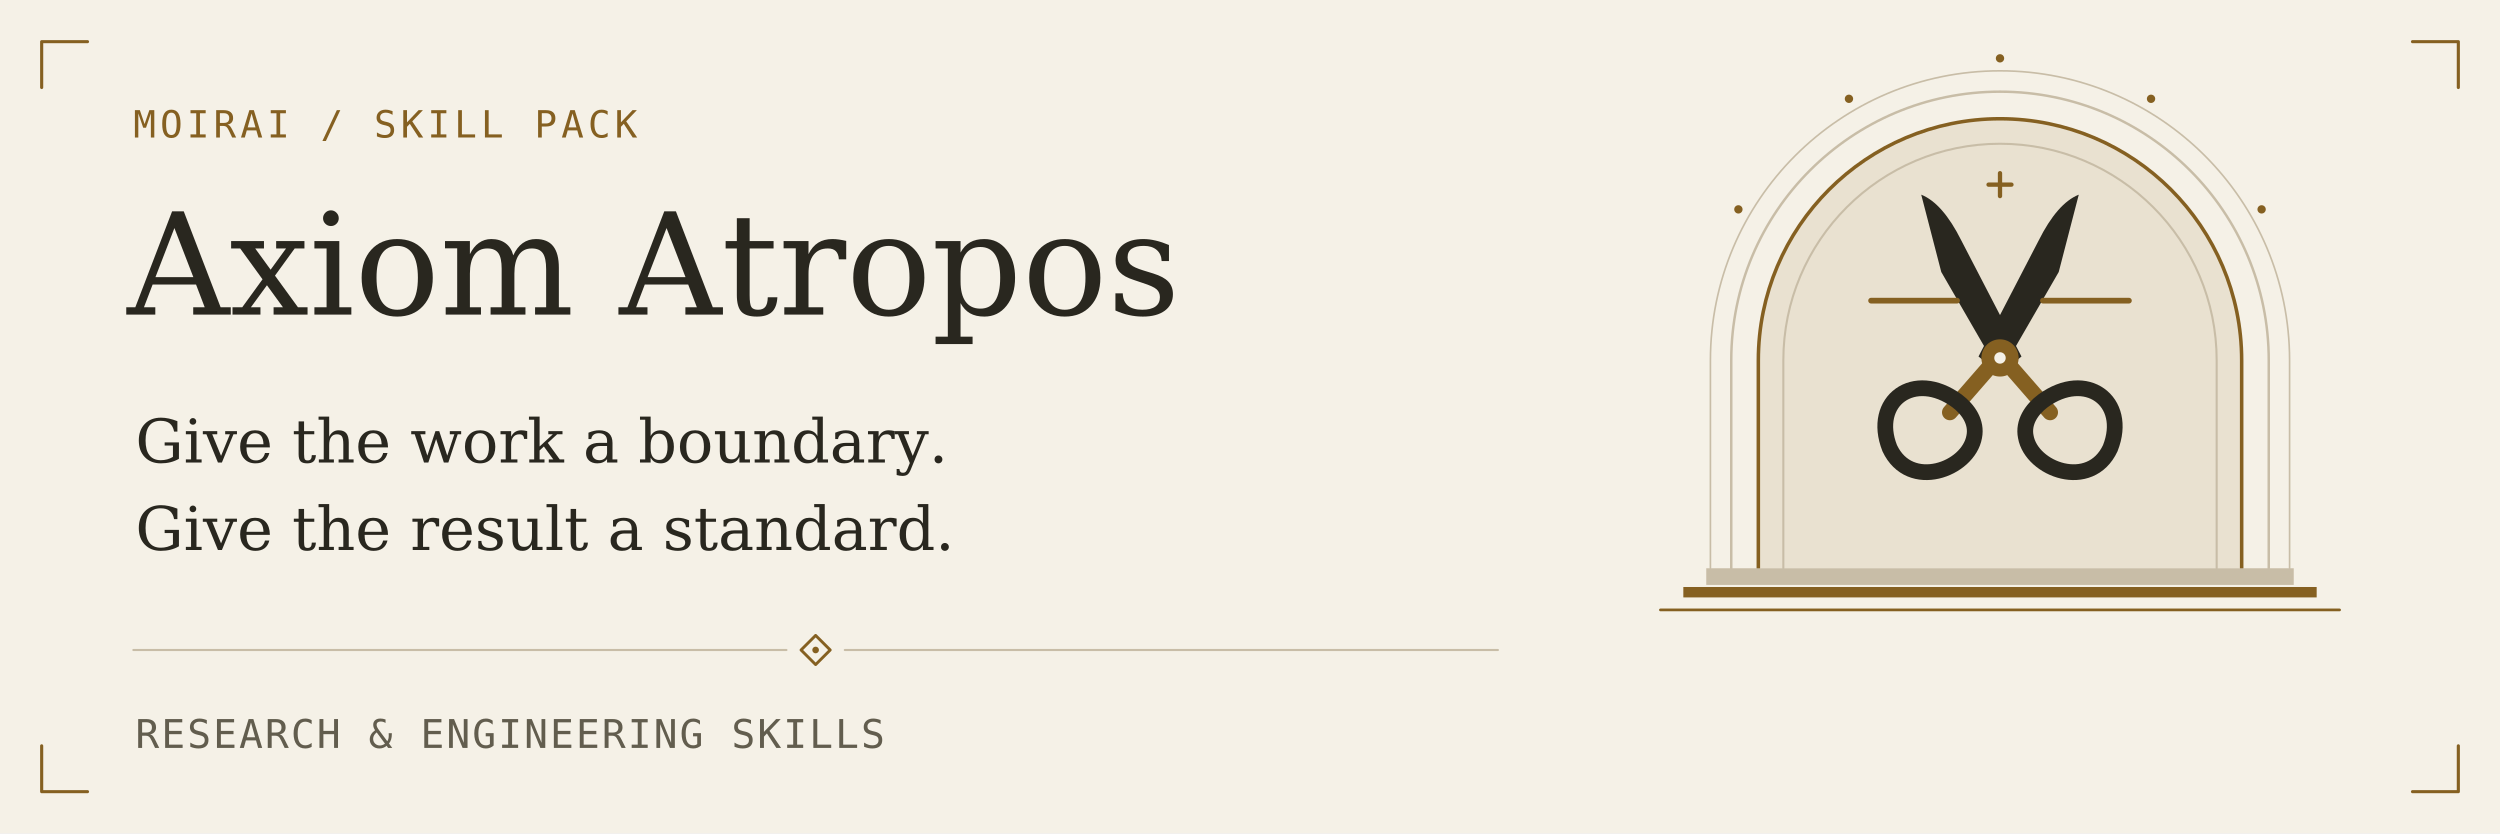
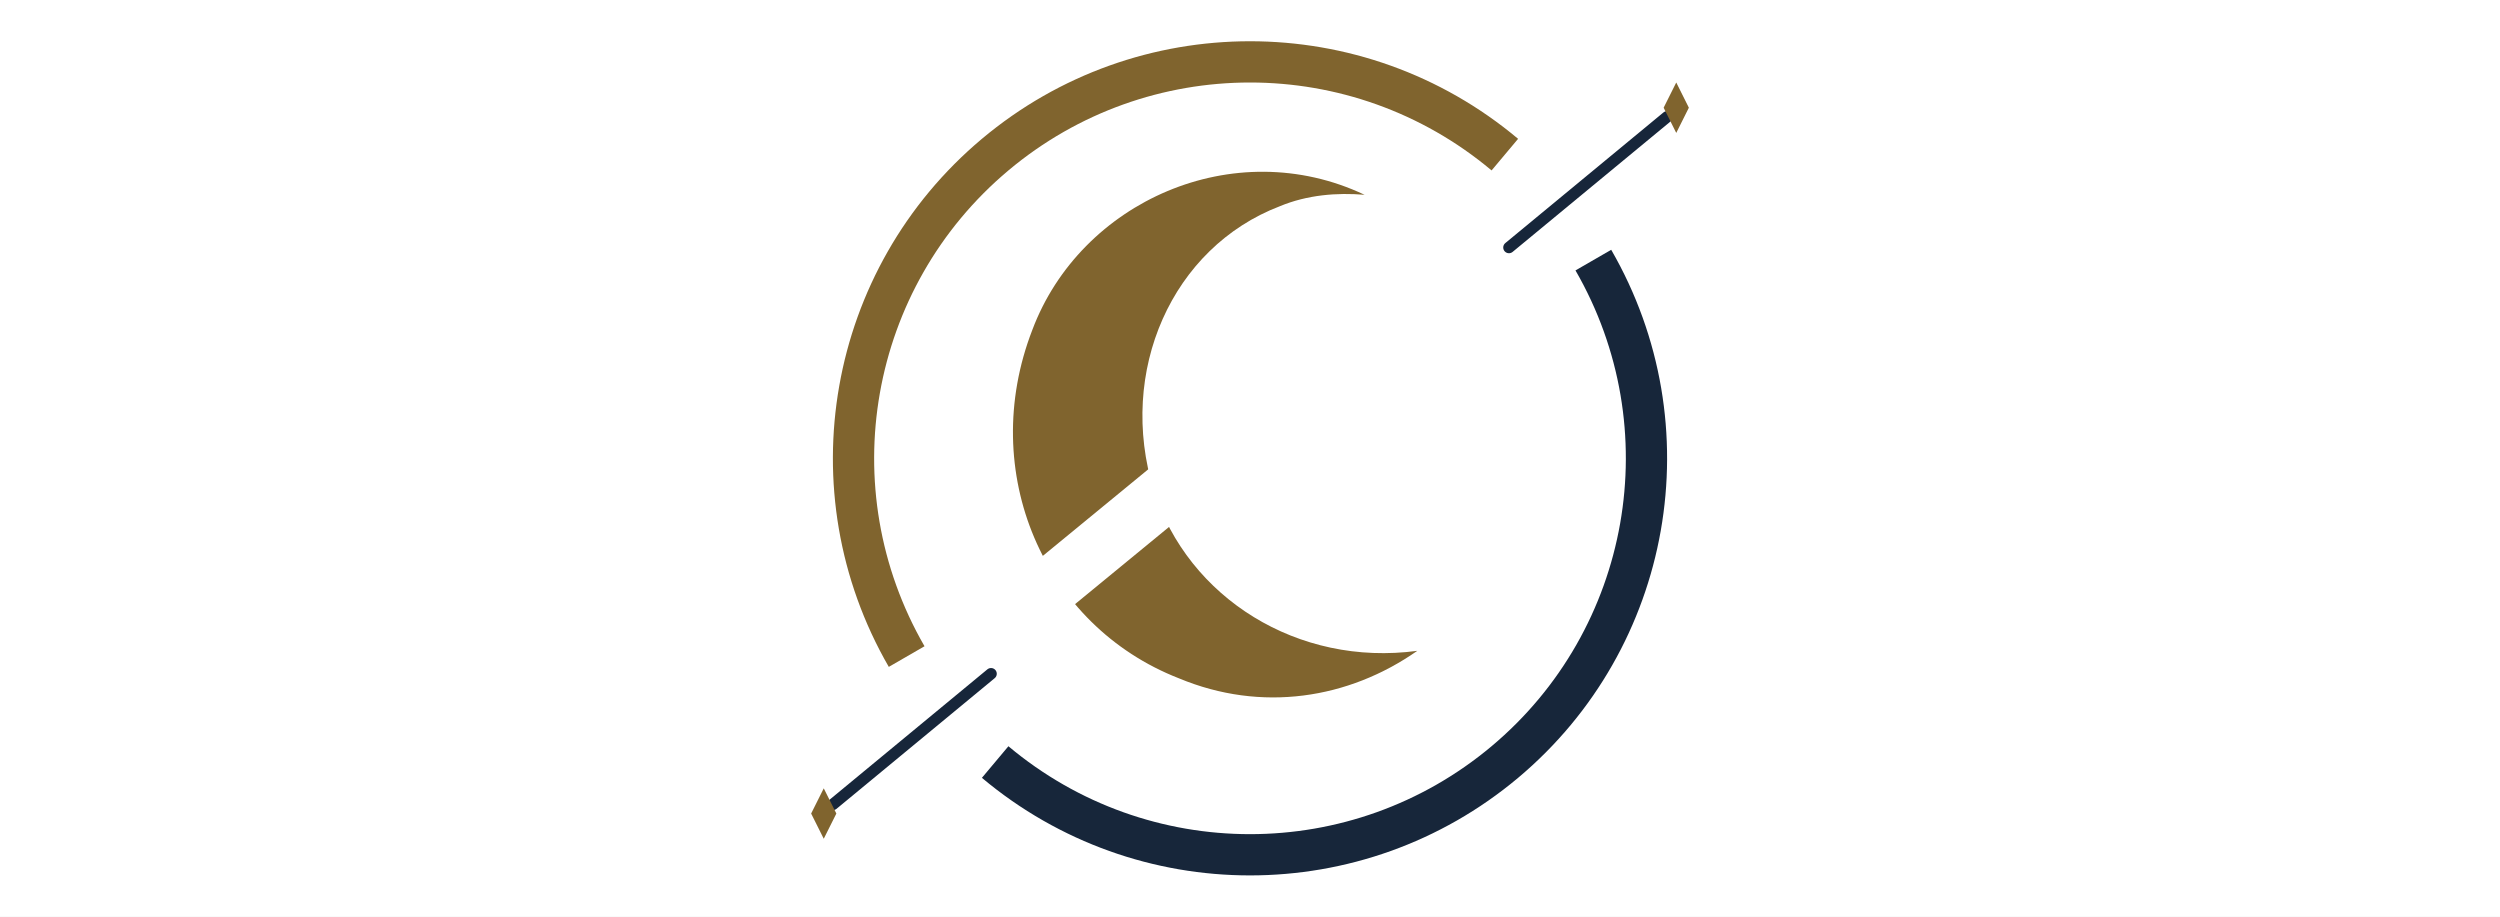
- <svg xmlns="http://www.w3.org/2000/svg" width="1200" height="400" viewBox="0 0 1200 400" role="img" aria-labelledby="title desc">
-   <rect x="0" y="0" width="1200" height="400" rx="0" fill="#F5F1E7" />
-   <path d="M20 42V20H42" fill="none" stroke="#856021" stroke-width="1.5" stroke-linecap="round" stroke-linejoin="round" />
-   <path d="M1180 42V20H1158" fill="none" stroke="#856021" stroke-width="1.5" stroke-linecap="round" stroke-linejoin="round" />
-   <path d="M20 358V380H42" fill="none" stroke="#856021" stroke-width="1.5" stroke-linecap="round" stroke-linejoin="round" />
-   <path d="M1180 358V380H1158" fill="none" stroke="#856021" stroke-width="1.5" stroke-linecap="round" stroke-linejoin="round" />
-   <g fill="#856021" aria-label="MOIRAI / SKILL PACK">
-     <path d="M86 1493H356L614 733L874 1493H1145V0H958V1319L692 532H539L272 1319V0H86Z" transform="translate(64.000 66) scale(0.00878906 -0.00878906)" />
-     <path d="M905 745Q905 1074 837.5 1215.0Q770 1356 616 1356Q463 1356 395.5 1215.0Q328 1074 328 745Q328 417 395.5 276.0Q463 135 616 135Q770 135 837.5 275.5Q905 416 905 745ZM1116 745Q1116 355 992.5 163.0Q869 -29 616 -29Q363 -29 240.0 162.0Q117 353 117 745Q117 1136 240.5 1328.0Q364 1520 616 1520Q869 1520 992.5 1328.0Q1116 1136 1116 745Z" transform="translate(76.837 66) scale(0.00878906 -0.00878906)" />
-     <path d="M201 1493H1030V1323H717V170H1030V0H201V170H514V1323H201Z" transform="translate(89.674 66) scale(0.00878906 -0.00878906)" />
-     <path d="M760 705Q838 685 893.0 629.5Q948 574 1030 408L1233 0H1016L838 377Q761 538 699.5 584.5Q638 631 539 631H346V0H143V1493H559Q805 1493 936.0 1382.0Q1067 1271 1067 1061Q1067 913 986.5 819.5Q906 726 760 705ZM346 1327V797H567Q712 797 783.0 862.0Q854 927 854 1061Q854 1190 778.5 1258.5Q703 1327 559 1327Z" transform="translate(102.511 66) scale(0.00878906 -0.00878906)" />
-     <path d="M616 1315 403 551H829ZM494 1493H739L1196 0H987L877 389H354L246 0H37Z" transform="translate(115.348 66) scale(0.00878906 -0.00878906)" />
-     <path d="M201 1493H1030V1323H717V170H1030V0H201V170H514V1323H201Z" transform="translate(128.185 66) scale(0.00878906 -0.00878906)" />
-     <path d="M889 1493H1079L293 -190H102Z" transform="translate(153.858 66) scale(0.00878906 -0.00878906)" />
-     <path d="M1012 1442V1237Q920 1296 827.5 1326.0Q735 1356 641 1356Q498 1356 415.0 1289.5Q332 1223 332 1110Q332 1011 386.5 959.0Q441 907 590 872L696 848Q906 799 1002.0 694.0Q1098 589 1098 408Q1098 195 966.0 83.0Q834 -29 582 -29Q477 -29 371.0 -6.5Q265 16 158 61V276Q273 203 375.5 169.0Q478 135 582 135Q735 135 820.0 203.5Q905 272 905 395Q905 507 846.5 566.0Q788 625 643 657L535 682Q327 729 233.0 824.0Q139 919 139 1079Q139 1279 273.5 1399.5Q408 1520 631 1520Q717 1520 812.0 1500.5Q907 1481 1012 1442Z" transform="translate(179.532 66) scale(0.00878906 -0.00878906)" />
-     <path d="M137 1493H340V829L971 1493H1208L627 883L1225 0H981L494 748L340 584V0H137Z" transform="translate(192.369 66) scale(0.00878906 -0.00878906)" />
-     <path d="M201 1493H1030V1323H717V170H1030V0H201V170H514V1323H201Z" transform="translate(205.206 66) scale(0.00878906 -0.00878906)" />
-     <path d="M215 1493H418V170H1139V0H215Z" transform="translate(218.043 66) scale(0.00878906 -0.00878906)" />
-     <path d="M215 1493H418V170H1139V0H215Z" transform="translate(230.880 66) scale(0.00878906 -0.00878906)" />
-     <path d="M399 1327V766H633Q773 766 851.5 840.0Q930 914 930 1047Q930 1180 852.0 1253.5Q774 1327 633 1327ZM197 1493H633Q883 1493 1012.0 1379.5Q1141 1266 1141 1047Q1141 826 1012.5 713.0Q884 600 633 600H399V0H197Z" transform="translate(256.554 66) scale(0.00878906 -0.00878906)" />
-     <path d="M616 1315 403 551H829ZM494 1493H739L1196 0H987L877 389H354L246 0H37Z" transform="translate(269.391 66) scale(0.00878906 -0.00878906)" />
-     <path d="M1073 53Q996 12 915.0 -8.5Q834 -29 743 -29Q456 -29 297.5 174.0Q139 377 139 745Q139 1111 298.5 1315.5Q458 1520 743 1520Q834 1520 915.0 1499.5Q996 1479 1073 1438V1231Q999 1292 914.0 1324.0Q829 1356 743 1356Q546 1356 448.0 1204.0Q350 1052 350 745Q350 439 448.0 287.0Q546 135 743 135Q831 135 915.5 167.0Q1000 199 1073 260Z" transform="translate(282.228 66) scale(0.00878906 -0.00878906)" />
-     <path d="M137 1493H340V829L971 1493H1208L627 883L1225 0H981L494 748L340 584V0H137Z" transform="translate(295.064 66) scale(0.00878906 -0.00878906)" />
-   </g>
-   <g fill="#29271F" aria-label="Axiom Atropos">
-     <path d="M410 541H958L684 1251ZM-12 0V106H119L651 1493H819L1352 106H1499V0H956V106H1122L997 434H369L244 106H408V0Z" transform="translate(61.000 151) scale(0.03320312 -0.03320312)" />
-     <path d="M596 649 819 956H676V1063H1085V956H944L659 563L991 106H1130V0H639V106H774L543 424L311 106H449V0H45V106H186L479 510L156 956H25V1063H500V956H373Z" transform="translate(110.107 151) scale(0.03320312 -0.03320312)" />
-     <path d="M199 1393Q199 1439 232.5 1473.0Q266 1507 313 1507Q359 1507 392.5 1473.0Q426 1439 426 1393Q426 1346 393.0 1313.0Q360 1280 313 1280Q266 1280 232.5 1313.0Q199 1346 199 1393ZM434 106H608V0H74V106H250V956H74V1063H434Z" transform="translate(148.457 151) scale(0.03320312 -0.03320312)" />
-     <path d="M616 70Q764 70 839.5 187.0Q915 304 915 532Q915 760 839.5 876.5Q764 993 616 993Q468 993 392.5 876.5Q317 760 317 532Q317 304 393.0 187.0Q469 70 616 70ZM616 -29Q384 -29 243.0 124.5Q102 278 102 532Q102 786 242.5 939.0Q383 1092 616 1092Q849 1092 989.5 939.0Q1130 786 1130 532Q1130 278 989.5 124.5Q849 -29 616 -29Z" transform="translate(170.205 151) scale(0.03320312 -0.03320312)" />
-     <path d="M1061 856Q1114 973 1196.5 1032.5Q1279 1092 1389 1092Q1556 1092 1638.0 988.5Q1720 885 1720 676V106H1886V0H1376V106H1536V655Q1536 818 1488.0 887.0Q1440 956 1329 956Q1206 956 1141.5 863.0Q1077 770 1077 592V106H1237V0H733V106H893V662Q893 821 845.0 888.5Q797 956 686 956Q563 956 498.5 863.0Q434 770 434 592V106H594V0H84V106H250V958H74V1063H434V874Q485 980 564.0 1036.0Q643 1092 743 1092Q867 1092 950.0 1030.5Q1033 969 1061 856Z" transform="translate(211.145 151) scale(0.03320312 -0.03320312)" />
-     <path d="M410 541H958L684 1251ZM-12 0V106H119L651 1493H819L1352 106H1499V0H956V106H1122L997 434H369L244 106H408V0Z" transform="translate(297.240 151) scale(0.03320312 -0.03320312)" />
-     <path d="M221 956H59V1063H221V1393H406V1063H752V956H406V281Q406 146 432.0 108.0Q458 70 528 70Q600 70 633.0 112.5Q666 155 668 250H807Q799 105 728.0 38.0Q657 -29 512 -29Q353 -29 287.0 41.5Q221 112 221 281Z" transform="translate(346.348 151) scale(0.03320312 -0.03320312)" />
-     <path d="M979 1065V799H873Q868 878 829.0 917.0Q790 956 715 956Q579 956 506.5 862.0Q434 768 434 592V106H647V0H84V106H250V958H74V1063H434V874Q488 985 573.0 1038.5Q658 1092 780 1092Q825 1092 874.5 1085.0Q924 1078 979 1065Z" transform="translate(373.674 151) scale(0.03320312 -0.03320312)" />
-     <path d="M616 70Q764 70 839.5 187.0Q915 304 915 532Q915 760 839.5 876.5Q764 993 616 993Q468 993 392.5 876.5Q317 760 317 532Q317 304 393.0 187.0Q469 70 616 70ZM616 -29Q384 -29 243.0 124.5Q102 278 102 532Q102 786 242.5 939.0Q383 1092 616 1092Q849 1092 989.5 939.0Q1130 786 1130 532Q1130 278 989.5 124.5Q849 -29 616 -29Z" transform="translate(406.180 151) scale(0.03320312 -0.03320312)" />
-     <path d="M420 584V479Q420 287 493.5 186.5Q567 86 707 86Q848 86 920.5 199.0Q993 312 993 532Q993 753 920.5 865.0Q848 977 707 977Q567 977 493.5 876.0Q420 775 420 584ZM236 956H59V1063H420V897Q474 997 557.5 1044.5Q641 1092 764 1092Q960 1092 1084.0 937.0Q1208 782 1208 532Q1208 282 1084.0 126.5Q960 -29 764 -29Q641 -29 557.5 18.5Q474 66 420 166V-319H594V-426H59V-319H236Z" transform="translate(447.119 151) scale(0.03320312 -0.03320312)" />
-     <path d="M616 70Q764 70 839.5 187.0Q915 304 915 532Q915 760 839.5 876.5Q764 993 616 993Q468 993 392.5 876.5Q317 760 317 532Q317 304 393.0 187.0Q469 70 616 70ZM616 -29Q384 -29 243.0 124.5Q102 278 102 532Q102 786 242.5 939.0Q383 1092 616 1092Q849 1092 989.5 939.0Q1130 786 1130 532Q1130 278 989.5 124.5Q849 -29 616 -29Z" transform="translate(490.648 151) scale(0.03320312 -0.03320312)" />
-     <path d="M115 59V307H221Q225 188 295.5 129.0Q366 70 504 70Q628 70 693.0 116.5Q758 163 758 252Q758 322 710.5 365.0Q663 408 510 457L377 502Q240 546 178.5 612.0Q117 678 117 780Q117 926 224.0 1009.0Q331 1092 520 1092Q604 1092 697.0 1070.0Q790 1048 889 1006V774H783Q779 877 711.0 935.0Q643 993 526 993Q410 993 350.5 952.0Q291 911 291 829Q291 762 336.0 721.5Q381 681 516 639L662 594Q813 547 879.5 476.5Q946 406 946 295Q946 144 830.5 57.5Q715 -29 512 -29Q409 -29 311.0 -7.0Q213 15 115 59Z" transform="translate(531.588 151) scale(0.03320312 -0.03320312)" />
-   </g>
-   <g fill="#29271F" aria-label="Give the work a boundary.">
-     <path d="M1311 1047Q1276 1234 1165.0 1323.5Q1054 1413 856 1413Q598 1413 471.0 1247.0Q344 1081 344 745Q344 416 475.0 247.0Q606 78 860 78Q973 78 1076.0 106.0Q1179 134 1272 190V575H991V682H1475V125Q1342 48 1188.5 9.5Q1035 -29 860 -29Q522 -29 318.5 182.5Q115 394 115 745Q115 1099 319.0 1309.5Q523 1520 868 1520Q996 1520 1132.5 1490.5Q1269 1461 1423 1401V1047Z" transform="translate(65.000 222) scale(0.01416016 -0.01416016)" />
-     <path d="M199 1393Q199 1439 232.5 1473.0Q266 1507 313 1507Q359 1507 392.5 1473.0Q426 1439 426 1393Q426 1346 393.0 1313.0Q360 1280 313 1280Q266 1280 232.5 1313.0Q199 1346 199 1393ZM434 106H608V0H74V106H250V956H74V1063H434Z" transform="translate(88.166 222) scale(0.01416016 -0.01416016)" />
-     <path d="M506 0 115 956H-6V1063H483V956H313L612 225L911 956H752V1063H1151V956H1032L641 0Z" transform="translate(97.441 222) scale(0.01416016 -0.01416016)" />
-     <path d="M1110 512H317V504Q317 289 398.0 179.5Q479 70 637 70Q758 70 835.5 133.5Q913 197 944 322H1092Q1048 147 929.5 59.0Q811 -29 618 -29Q385 -29 243.5 124.5Q102 278 102 532Q102 784 241.0 938.0Q380 1092 606 1092Q847 1092 976.0 943.5Q1105 795 1110 512ZM893 618Q887 804 814.5 898.5Q742 993 606 993Q479 993 406.0 898.0Q333 803 317 618Z" transform="translate(113.824 222) scale(0.01416016 -0.01416016)" />
-     <path d="M221 956H59V1063H221V1393H406V1063H752V956H406V281Q406 146 432.0 108.0Q458 70 528 70Q600 70 633.0 112.5Q666 155 668 250H807Q799 105 728.0 38.0Q657 -29 512 -29Q353 -29 287.0 41.5Q221 112 221 281Z" transform="translate(140.205 222) scale(0.01416016 -0.01416016)" />
-     <path d="M84 0V106H250V1450H74V1556H434V874Q485 982 566.5 1037.0Q648 1092 756 1092Q932 1092 1015.0 991.0Q1098 890 1098 676V106H1262V0H754V106H913V618Q913 813 865.5 884.5Q818 956 696 956Q568 956 501.0 863.0Q434 770 434 592V106H594V0Z" transform="translate(151.858 222) scale(0.01416016 -0.01416016)" />
-     <path d="M1110 512H317V504Q317 289 398.0 179.5Q479 70 637 70Q758 70 835.5 133.5Q913 197 944 322H1092Q1048 147 929.5 59.0Q811 -29 618 -29Q385 -29 243.5 124.5Q102 278 102 532Q102 784 241.0 938.0Q380 1092 606 1092Q847 1092 976.0 943.5Q1105 795 1110 512ZM893 618Q887 804 814.5 898.5Q742 993 606 993Q479 993 406.0 898.0Q333 803 317 618Z" transform="translate(170.536 222) scale(0.01416016 -0.01416016)" />
-     <path d="M983 1063 1255 233 1495 956H1341V1063H1726V956H1608L1292 0H1139L877 795L614 0H467L152 956H33V1063H514V956H342L580 233L854 1063Z" transform="translate(196.916 222) scale(0.01416016 -0.01416016)" />
-     <path d="M616 70Q764 70 839.5 187.0Q915 304 915 532Q915 760 839.5 876.5Q764 993 616 993Q468 993 392.5 876.5Q317 760 317 532Q317 304 393.0 187.0Q469 70 616 70ZM616 -29Q384 -29 243.0 124.5Q102 278 102 532Q102 786 242.5 939.0Q383 1092 616 1092Q849 1092 989.5 939.0Q1130 786 1130 532Q1130 278 989.5 124.5Q849 -29 616 -29Z" transform="translate(221.739 222) scale(0.01416016 -0.01416016)" />
-     <path d="M979 1065V799H873Q868 878 829.0 917.0Q790 956 715 956Q579 956 506.5 862.0Q434 768 434 592V106H647V0H84V106H250V958H74V1063H434V874Q488 985 573.0 1038.5Q658 1092 780 1092Q825 1092 874.5 1085.0Q924 1078 979 1065Z" transform="translate(239.198 222) scale(0.01416016 -0.01416016)" />
-     <path d="M586 0H70V106H236V1450H59V1556H420V543L868 956H715V1063H1196V956H1014L698 664L1102 106H1255V0H731V106H883L565 543L420 408V106H586Z" transform="translate(253.061 222) scale(0.01416016 -0.01416016)" />
-     <path d="M815 334V559H578Q441 559 374.0 500.0Q307 441 307 319Q307 208 375.0 143.0Q443 78 559 78Q674 78 744.5 149.0Q815 220 815 334ZM999 664V106H1163V0H815V115Q754 41 674.0 6.0Q594 -29 487 -29Q310 -29 206.0 65.0Q102 159 102 319Q102 484 221.0 575.0Q340 666 557 666H815V739Q815 860 741.5 926.5Q668 993 535 993Q425 993 360.0 943.0Q295 893 279 795H184V1010Q280 1051 370.5 1071.5Q461 1092 547 1092Q768 1092 883.5 982.5Q999 873 999 664Z" transform="translate(279.852 222) scale(0.01416016 -0.01416016)" />
-     <path d="M236 106V1450H59V1556H420V897Q474 997 557.5 1044.5Q641 1092 764 1092Q960 1092 1084.0 937.0Q1208 782 1208 532Q1208 282 1084.0 126.5Q960 -29 764 -29Q641 -29 557.5 18.5Q474 66 420 166V0H59V106ZM420 479Q420 287 493.5 186.5Q567 86 707 86Q848 86 920.5 199.0Q993 312 993 532Q993 753 920.5 865.0Q848 977 707 977Q567 977 493.5 876.0Q420 775 420 584Z" transform="translate(306.360 222) scale(0.01416016 -0.01416016)" />
-     <path d="M616 70Q764 70 839.5 187.0Q915 304 915 532Q915 760 839.5 876.5Q764 993 616 993Q468 993 392.5 876.5Q317 760 317 532Q317 304 393.0 187.0Q469 70 616 70ZM616 -29Q384 -29 243.0 124.5Q102 278 102 532Q102 786 242.5 939.0Q383 1092 616 1092Q849 1092 989.5 939.0Q1130 786 1130 532Q1130 278 989.5 124.5Q849 -29 616 -29Z" transform="translate(324.924 222) scale(0.01416016 -0.01416016)" />
-     <path d="M725 1063H1069V106H1243V0H885V188Q834 82 753.0 26.5Q672 -29 565 -29Q388 -29 304.5 71.5Q221 172 221 387V956H55V1063H406V444Q406 250 453.5 178.0Q501 106 623 106Q751 106 818.0 200.0Q885 294 885 473V956H725Z" transform="translate(342.383 222) scale(0.01416016 -0.01416016)" />
-     <path d="M84 0V106H250V956H74V1063H434V874Q485 982 566.5 1037.0Q648 1092 756 1092Q932 1092 1015.0 991.0Q1098 890 1098 676V106H1262V0H754V106H913V618Q913 813 865.0 885.5Q817 958 696 958Q568 958 501.0 864.5Q434 771 434 592V106H594V0Z" transform="translate(361.061 222) scale(0.01416016 -0.01416016)" />
-     <path d="M1075 106H1251V0H891V166Q837 66 753.5 18.5Q670 -29 547 -29Q351 -29 226.5 126.5Q102 282 102 532Q102 782 226.0 937.0Q350 1092 547 1092Q670 1092 753.5 1044.5Q837 997 891 897V1450H717V1556H1075ZM891 479V584Q891 775 817.5 876.0Q744 977 604 977Q462 977 389.5 865.0Q317 753 317 532Q317 312 389.5 199.0Q462 86 604 86Q744 86 817.5 186.5Q891 287 891 479Z" transform="translate(379.738 222) scale(0.01416016 -0.01416016)" />
-     <path d="M815 334V559H578Q441 559 374.0 500.0Q307 441 307 319Q307 208 375.0 143.0Q443 78 559 78Q674 78 744.5 149.0Q815 220 815 334ZM999 664V106H1163V0H815V115Q754 41 674.0 6.0Q594 -29 487 -29Q310 -29 206.0 65.0Q102 159 102 319Q102 484 221.0 575.0Q340 666 557 666H815V739Q815 860 741.5 926.5Q668 993 535 993Q425 993 360.0 943.0Q295 893 279 795H184V1010Q280 1051 370.5 1071.5Q461 1092 547 1092Q768 1092 883.5 982.5Q999 873 999 664Z" transform="translate(398.302 222) scale(0.01416016 -0.01416016)" />
-     <path d="M979 1065V799H873Q868 878 829.0 917.0Q790 956 715 956Q579 956 506.5 862.0Q434 768 434 592V106H647V0H84V106H250V958H74V1063H434V874Q488 985 573.0 1038.5Q658 1092 780 1092Q825 1092 874.5 1085.0Q924 1078 979 1065Z" transform="translate(415.591 222) scale(0.01416016 -0.01416016)" />
-     <path d="M442 -195 512 -18 115 956H-6V1063H483V956H313L612 225L911 956H752V1063H1151V956H1032L545 -240Q495 -364 434.0 -409.5Q373 -455 262 -455Q215 -455 165.5 -447.0Q116 -439 66 -424V-221H160Q166 -289 194.5 -318.5Q223 -348 283 -348Q338 -348 371.5 -317.5Q405 -287 442 -195Z" transform="translate(429.454 222) scale(0.01416016 -0.01416016)" />
-     <path d="M193 104Q193 160 231.0 199.0Q269 238 326 238Q381 238 420.0 199.0Q459 160 459 104Q459 49 420.0 10.0Q381 -29 326 -29Q269 -29 231.0 9.5Q193 48 193 104Z" transform="translate(445.837 222) scale(0.01416016 -0.01416016)" />
-   </g>
-   <g fill="#29271F" aria-label="Give the result a standard.">
-     <path d="M1311 1047Q1276 1234 1165.0 1323.5Q1054 1413 856 1413Q598 1413 471.0 1247.0Q344 1081 344 745Q344 416 475.0 247.0Q606 78 860 78Q973 78 1076.0 106.0Q1179 134 1272 190V575H991V682H1475V125Q1342 48 1188.5 9.5Q1035 -29 860 -29Q522 -29 318.5 182.5Q115 394 115 745Q115 1099 319.0 1309.5Q523 1520 868 1520Q996 1520 1132.5 1490.5Q1269 1461 1423 1401V1047Z" transform="translate(65.000 264) scale(0.01416016 -0.01416016)" />
-     <path d="M199 1393Q199 1439 232.5 1473.0Q266 1507 313 1507Q359 1507 392.5 1473.0Q426 1439 426 1393Q426 1346 393.0 1313.0Q360 1280 313 1280Q266 1280 232.5 1313.0Q199 1346 199 1393ZM434 106H608V0H74V106H250V956H74V1063H434Z" transform="translate(88.166 264) scale(0.01416016 -0.01416016)" />
-     <path d="M506 0 115 956H-6V1063H483V956H313L612 225L911 956H752V1063H1151V956H1032L641 0Z" transform="translate(97.441 264) scale(0.01416016 -0.01416016)" />
-     <path d="M1110 512H317V504Q317 289 398.0 179.5Q479 70 637 70Q758 70 835.5 133.5Q913 197 944 322H1092Q1048 147 929.5 59.0Q811 -29 618 -29Q385 -29 243.5 124.5Q102 278 102 532Q102 784 241.0 938.0Q380 1092 606 1092Q847 1092 976.0 943.5Q1105 795 1110 512ZM893 618Q887 804 814.5 898.5Q742 993 606 993Q479 993 406.0 898.0Q333 803 317 618Z" transform="translate(113.824 264) scale(0.01416016 -0.01416016)" />
-     <path d="M221 956H59V1063H221V1393H406V1063H752V956H406V281Q406 146 432.0 108.0Q458 70 528 70Q600 70 633.0 112.5Q666 155 668 250H807Q799 105 728.0 38.0Q657 -29 512 -29Q353 -29 287.0 41.5Q221 112 221 281Z" transform="translate(140.205 264) scale(0.01416016 -0.01416016)" />
-     <path d="M84 0V106H250V1450H74V1556H434V874Q485 982 566.5 1037.0Q648 1092 756 1092Q932 1092 1015.0 991.0Q1098 890 1098 676V106H1262V0H754V106H913V618Q913 813 865.5 884.5Q818 956 696 956Q568 956 501.0 863.0Q434 770 434 592V106H594V0Z" transform="translate(151.858 264) scale(0.01416016 -0.01416016)" />
-     <path d="M1110 512H317V504Q317 289 398.0 179.5Q479 70 637 70Q758 70 835.5 133.5Q913 197 944 322H1092Q1048 147 929.5 59.0Q811 -29 618 -29Q385 -29 243.5 124.5Q102 278 102 532Q102 784 241.0 938.0Q380 1092 606 1092Q847 1092 976.0 943.5Q1105 795 1110 512ZM893 618Q887 804 814.5 898.5Q742 993 606 993Q479 993 406.0 898.0Q333 803 317 618Z" transform="translate(170.536 264) scale(0.01416016 -0.01416016)" />
-     <path d="M979 1065V799H873Q868 878 829.0 917.0Q790 956 715 956Q579 956 506.5 862.0Q434 768 434 592V106H647V0H84V106H250V958H74V1063H434V874Q488 985 573.0 1038.5Q658 1092 780 1092Q825 1092 874.5 1085.0Q924 1078 979 1065Z" transform="translate(196.916 264) scale(0.01416016 -0.01416016)" />
-     <path d="M1110 512H317V504Q317 289 398.0 179.5Q479 70 637 70Q758 70 835.5 133.5Q913 197 944 322H1092Q1048 147 929.5 59.0Q811 -29 618 -29Q385 -29 243.5 124.5Q102 278 102 532Q102 784 241.0 938.0Q380 1092 606 1092Q847 1092 976.0 943.5Q1105 795 1110 512ZM893 618Q887 804 814.5 898.5Q742 993 606 993Q479 993 406.0 898.0Q333 803 317 618Z" transform="translate(210.779 264) scale(0.01416016 -0.01416016)" />
-     <path d="M115 59V307H221Q225 188 295.5 129.0Q366 70 504 70Q628 70 693.0 116.5Q758 163 758 252Q758 322 710.5 365.0Q663 408 510 457L377 502Q240 546 178.5 612.0Q117 678 117 780Q117 926 224.0 1009.0Q331 1092 520 1092Q604 1092 697.0 1070.0Q790 1048 889 1006V774H783Q779 877 711.0 935.0Q643 993 526 993Q410 993 350.5 952.0Q291 911 291 829Q291 762 336.0 721.5Q381 681 516 639L662 594Q813 547 879.5 476.5Q946 406 946 295Q946 144 830.5 57.5Q715 -29 512 -29Q409 -29 311.0 -7.0Q213 15 115 59Z" transform="translate(227.941 264) scale(0.01416016 -0.01416016)" />
-     <path d="M725 1063H1069V106H1243V0H885V188Q834 82 753.0 26.5Q672 -29 565 -29Q388 -29 304.5 71.5Q221 172 221 387V956H55V1063H406V444Q406 250 453.5 178.0Q501 106 623 106Q751 106 818.0 200.0Q885 294 885 473V956H725Z" transform="translate(242.823 264) scale(0.01416016 -0.01416016)" />
-     <path d="M420 106H594V0H59V106H236V1450H59V1556H420Z" transform="translate(261.500 264) scale(0.01416016 -0.01416016)" />
-     <path d="M221 956H59V1063H221V1393H406V1063H752V956H406V281Q406 146 432.0 108.0Q458 70 528 70Q600 70 633.0 112.5Q666 155 668 250H807Q799 105 728.0 38.0Q657 -29 512 -29Q353 -29 287.0 41.5Q221 112 221 281Z" transform="translate(270.775 264) scale(0.01416016 -0.01416016)" />
-     <path d="M815 334V559H578Q441 559 374.0 500.0Q307 441 307 319Q307 208 375.0 143.0Q443 78 559 78Q674 78 744.5 149.0Q815 220 815 334ZM999 664V106H1163V0H815V115Q754 41 674.0 6.0Q594 -29 487 -29Q310 -29 206.0 65.0Q102 159 102 319Q102 484 221.0 575.0Q340 666 557 666H815V739Q815 860 741.5 926.5Q668 993 535 993Q425 993 360.0 943.0Q295 893 279 795H184V1010Q280 1051 370.5 1071.5Q461 1092 547 1092Q768 1092 883.5 982.5Q999 873 999 664Z" transform="translate(291.647 264) scale(0.01416016 -0.01416016)" />
-     <path d="M115 59V307H221Q225 188 295.5 129.0Q366 70 504 70Q628 70 693.0 116.5Q758 163 758 252Q758 322 710.5 365.0Q663 408 510 457L377 502Q240 546 178.5 612.0Q117 678 117 780Q117 926 224.0 1009.0Q331 1092 520 1092Q604 1092 697.0 1070.0Q790 1048 889 1006V774H783Q779 877 711.0 935.0Q643 993 526 993Q410 993 350.5 952.0Q291 911 291 829Q291 762 336.0 721.5Q381 681 516 639L662 594Q813 547 879.5 476.5Q946 406 946 295Q946 144 830.5 57.5Q715 -29 512 -29Q409 -29 311.0 -7.0Q213 15 115 59Z" transform="translate(318.155 264) scale(0.01416016 -0.01416016)" />
-     <path d="M221 956H59V1063H221V1393H406V1063H752V956H406V281Q406 146 432.0 108.0Q458 70 528 70Q600 70 633.0 112.5Q666 155 668 250H807Q799 105 728.0 38.0Q657 -29 512 -29Q353 -29 287.0 41.5Q221 112 221 281Z" transform="translate(333.038 264) scale(0.01416016 -0.01416016)" />
-     <path d="M815 334V559H578Q441 559 374.0 500.0Q307 441 307 319Q307 208 375.0 143.0Q443 78 559 78Q674 78 744.5 149.0Q815 220 815 334ZM999 664V106H1163V0H815V115Q754 41 674.0 6.0Q594 -29 487 -29Q310 -29 206.0 65.0Q102 159 102 319Q102 484 221.0 575.0Q340 666 557 666H815V739Q815 860 741.5 926.5Q668 993 535 993Q425 993 360.0 943.0Q295 893 279 795H184V1010Q280 1051 370.5 1071.5Q461 1092 547 1092Q768 1092 883.5 982.5Q999 873 999 664Z" transform="translate(344.691 264) scale(0.01416016 -0.01416016)" />
-     <path d="M84 0V106H250V956H74V1063H434V874Q485 982 566.5 1037.0Q648 1092 756 1092Q932 1092 1015.0 991.0Q1098 890 1098 676V106H1262V0H754V106H913V618Q913 813 865.0 885.5Q817 958 696 958Q568 958 501.0 864.5Q434 771 434 592V106H594V0Z" transform="translate(361.981 264) scale(0.01416016 -0.01416016)" />
-     <path d="M1075 106H1251V0H891V166Q837 66 753.5 18.5Q670 -29 547 -29Q351 -29 226.5 126.5Q102 282 102 532Q102 782 226.0 937.0Q350 1092 547 1092Q670 1092 753.5 1044.5Q837 997 891 897V1450H717V1556H1075ZM891 479V584Q891 775 817.5 876.0Q744 977 604 977Q462 977 389.5 865.0Q317 753 317 532Q317 312 389.5 199.0Q462 86 604 86Q744 86 817.5 186.5Q891 287 891 479Z" transform="translate(380.658 264) scale(0.01416016 -0.01416016)" />
-     <path d="M815 334V559H578Q441 559 374.0 500.0Q307 441 307 319Q307 208 375.0 143.0Q443 78 559 78Q674 78 744.5 149.0Q815 220 815 334ZM999 664V106H1163V0H815V115Q754 41 674.0 6.0Q594 -29 487 -29Q310 -29 206.0 65.0Q102 159 102 319Q102 484 221.0 575.0Q340 666 557 666H815V739Q815 860 741.5 926.5Q668 993 535 993Q425 993 360.0 943.0Q295 893 279 795H184V1010Q280 1051 370.5 1071.5Q461 1092 547 1092Q768 1092 883.5 982.5Q999 873 999 664Z" transform="translate(399.222 264) scale(0.01416016 -0.01416016)" />
-     <path d="M979 1065V799H873Q868 878 829.0 917.0Q790 956 715 956Q579 956 506.5 862.0Q434 768 434 592V106H647V0H84V106H250V958H74V1063H434V874Q488 985 573.0 1038.5Q658 1092 780 1092Q825 1092 874.5 1085.0Q924 1078 979 1065Z" transform="translate(416.512 264) scale(0.01416016 -0.01416016)" />
-     <path d="M1075 106H1251V0H891V166Q837 66 753.5 18.5Q670 -29 547 -29Q351 -29 226.5 126.5Q102 282 102 532Q102 782 226.0 937.0Q350 1092 547 1092Q670 1092 753.5 1044.5Q837 997 891 897V1450H717V1556H1075ZM891 479V584Q891 775 817.5 876.0Q744 977 604 977Q462 977 389.5 865.0Q317 753 317 532Q317 312 389.5 199.0Q462 86 604 86Q744 86 817.5 186.5Q891 287 891 479Z" transform="translate(430.375 264) scale(0.01416016 -0.01416016)" />
-     <path d="M193 104Q193 160 231.0 199.0Q269 238 326 238Q381 238 420.0 199.0Q459 160 459 104Q459 49 420.0 10.0Q381 -29 326 -29Q269 -29 231.0 9.5Q193 48 193 104Z" transform="translate(448.938 264) scale(0.01416016 -0.01416016)" />
-   </g>
-   <path d="M64 312H377.5 M405.5 312H719" fill="none" stroke="#C8BDA7" stroke-width="1" stroke-linecap="round" stroke-linejoin="round" />
-   <path d="M391.5 305l7 7-7 7-7-7Z" fill="none" stroke="#856021" stroke-width="1.4" stroke-linecap="round" stroke-linejoin="round" />
-   <circle cx="391.5" cy="312" r="1.6" fill="#856021" />
-   <g fill="#625D4E" aria-label="RESEARCH &amp; ENGINEERING SKILLS">
-     <path d="M760 705Q838 685 893.0 629.5Q948 574 1030 408L1233 0H1016L838 377Q761 538 699.5 584.5Q638 631 539 631H346V0H143V1493H559Q805 1493 936.0 1382.0Q1067 1271 1067 1061Q1067 913 986.5 819.5Q906 726 760 705ZM346 1327V797H567Q712 797 783.0 862.0Q854 927 854 1061Q854 1190 778.5 1258.5Q703 1327 559 1327Z" transform="translate(65.000 359) scale(0.00927734 -0.00927734)" />
-     <path d="M197 1493H1083V1323H399V881H1053V711H399V170H1102V0H197Z" transform="translate(77.439 359) scale(0.00927734 -0.00927734)" />
-     <path d="M1012 1442V1237Q920 1296 827.5 1326.0Q735 1356 641 1356Q498 1356 415.0 1289.5Q332 1223 332 1110Q332 1011 386.5 959.0Q441 907 590 872L696 848Q906 799 1002.0 694.0Q1098 589 1098 408Q1098 195 966.0 83.0Q834 -29 582 -29Q477 -29 371.0 -6.5Q265 16 158 61V276Q273 203 375.5 169.0Q478 135 582 135Q735 135 820.0 203.5Q905 272 905 395Q905 507 846.5 566.0Q788 625 643 657L535 682Q327 729 233.0 824.0Q139 919 139 1079Q139 1279 273.5 1399.5Q408 1520 631 1520Q717 1520 812.0 1500.5Q907 1481 1012 1442Z" transform="translate(89.878 359) scale(0.00927734 -0.00927734)" />
-     <path d="M197 1493H1083V1323H399V881H1053V711H399V170H1102V0H197Z" transform="translate(102.317 359) scale(0.00927734 -0.00927734)" />
-     <path d="M616 1315 403 551H829ZM494 1493H739L1196 0H987L877 389H354L246 0H37Z" transform="translate(114.756 359) scale(0.00927734 -0.00927734)" />
-     <path d="M760 705Q838 685 893.0 629.5Q948 574 1030 408L1233 0H1016L838 377Q761 538 699.5 584.5Q638 631 539 631H346V0H143V1493H559Q805 1493 936.0 1382.0Q1067 1271 1067 1061Q1067 913 986.5 819.5Q906 726 760 705ZM346 1327V797H567Q712 797 783.0 862.0Q854 927 854 1061Q854 1190 778.5 1258.5Q703 1327 559 1327Z" transform="translate(127.195 359) scale(0.00927734 -0.00927734)" />
-     <path d="M1073 53Q996 12 915.0 -8.5Q834 -29 743 -29Q456 -29 297.5 174.0Q139 377 139 745Q139 1111 298.5 1315.5Q458 1520 743 1520Q834 1520 915.0 1499.5Q996 1479 1073 1438V1231Q999 1292 914.0 1324.0Q829 1356 743 1356Q546 1356 448.0 1204.0Q350 1052 350 745Q350 439 448.0 287.0Q546 135 743 135Q831 135 915.5 167.0Q1000 199 1073 260Z" transform="translate(139.634 359) scale(0.00927734 -0.00927734)" />
-     <path d="M137 1493H340V881H893V1493H1096V0H893V711H340V0H137Z" transform="translate(152.073 359) scale(0.00927734 -0.00927734)" />
-     <path d="M547 907 963 348Q1002 397 1021.0 472.0Q1040 547 1040 651Q1040 683 1037 753L1036 760H1200V721Q1200 560 1163.0 438.5Q1126 317 1051 229L1221 0H1008L930 109Q847 39 754.0 5.0Q661 -29 555 -29Q339 -29 198.0 105.5Q57 240 57 444Q57 581 126.0 698.0Q195 815 334 915Q284 987 260.0 1056.0Q236 1125 236 1196Q236 1346 335.5 1433.0Q435 1520 608 1520Q673 1520 738.5 1508.0Q804 1496 874 1473V1290Q815 1329 752.5 1347.5Q690 1366 621 1366Q524 1366 468.0 1320.5Q412 1275 412 1198Q412 1139 441.0 1074.5Q470 1010 547 907ZM416 803Q324 730 278.5 648.5Q233 567 233 475Q233 324 333.0 224.5Q433 125 588 125Q630 125 676.0 137.0Q722 149 766 172Q793 187 810.5 198.5Q828 210 844 223Z" transform="translate(176.951 359) scale(0.00927734 -0.00927734)" />
-     <path d="M197 1493H1083V1323H399V881H1053V711H399V170H1102V0H197Z" transform="translate(201.829 359) scale(0.00927734 -0.00927734)" />
-     <path d="M139 1493H395L899 264V1493H1094V0H838L334 1229V0H139Z" transform="translate(214.268 359) scale(0.00927734 -0.00927734)" />
-     <path d="M1104 123Q1023 48 921.5 9.5Q820 -29 702 -29Q418 -29 260.0 174.5Q102 378 102 745Q102 1111 262.0 1315.5Q422 1520 707 1520Q801 1520 887.0 1493.5Q973 1467 1053 1413V1206Q972 1283 887.0 1319.5Q802 1356 707 1356Q510 1356 411.5 1203.5Q313 1051 313 745Q313 434 408.5 284.5Q504 135 702 135Q769 135 819.5 150.5Q870 166 911 199V600H694V766H1104Z" transform="translate(226.707 359) scale(0.00927734 -0.00927734)" />
-     <path d="M201 1493H1030V1323H717V170H1030V0H201V170H514V1323H201Z" transform="translate(239.146 359) scale(0.00927734 -0.00927734)" />
-     <path d="M139 1493H395L899 264V1493H1094V0H838L334 1229V0H139Z" transform="translate(251.584 359) scale(0.00927734 -0.00927734)" />
-     <path d="M197 1493H1083V1323H399V881H1053V711H399V170H1102V0H197Z" transform="translate(264.023 359) scale(0.00927734 -0.00927734)" />
-     <path d="M197 1493H1083V1323H399V881H1053V711H399V170H1102V0H197Z" transform="translate(276.462 359) scale(0.00927734 -0.00927734)" />
-     <path d="M760 705Q838 685 893.0 629.5Q948 574 1030 408L1233 0H1016L838 377Q761 538 699.5 584.5Q638 631 539 631H346V0H143V1493H559Q805 1493 936.0 1382.0Q1067 1271 1067 1061Q1067 913 986.5 819.5Q906 726 760 705ZM346 1327V797H567Q712 797 783.0 862.0Q854 927 854 1061Q854 1190 778.5 1258.5Q703 1327 559 1327Z" transform="translate(288.901 359) scale(0.00927734 -0.00927734)" />
-     <path d="M201 1493H1030V1323H717V170H1030V0H201V170H514V1323H201Z" transform="translate(301.340 359) scale(0.00927734 -0.00927734)" />
-     <path d="M139 1493H395L899 264V1493H1094V0H838L334 1229V0H139Z" transform="translate(313.779 359) scale(0.00927734 -0.00927734)" />
-     <path d="M1104 123Q1023 48 921.5 9.5Q820 -29 702 -29Q418 -29 260.0 174.5Q102 378 102 745Q102 1111 262.0 1315.5Q422 1520 707 1520Q801 1520 887.0 1493.5Q973 1467 1053 1413V1206Q972 1283 887.0 1319.5Q802 1356 707 1356Q510 1356 411.5 1203.5Q313 1051 313 745Q313 434 408.5 284.5Q504 135 702 135Q769 135 819.5 150.5Q870 166 911 199V600H694V766H1104Z" transform="translate(326.218 359) scale(0.00927734 -0.00927734)" />
-     <path d="M1012 1442V1237Q920 1296 827.5 1326.0Q735 1356 641 1356Q498 1356 415.0 1289.5Q332 1223 332 1110Q332 1011 386.5 959.0Q441 907 590 872L696 848Q906 799 1002.0 694.0Q1098 589 1098 408Q1098 195 966.0 83.0Q834 -29 582 -29Q477 -29 371.0 -6.5Q265 16 158 61V276Q273 203 375.5 169.0Q478 135 582 135Q735 135 820.0 203.5Q905 272 905 395Q905 507 846.5 566.0Q788 625 643 657L535 682Q327 729 233.0 824.0Q139 919 139 1079Q139 1279 273.5 1399.5Q408 1520 631 1520Q717 1520 812.0 1500.5Q907 1481 1012 1442Z" transform="translate(351.096 359) scale(0.00927734 -0.00927734)" />
-     <path d="M137 1493H340V829L971 1493H1208L627 883L1225 0H981L494 748L340 584V0H137Z" transform="translate(363.535 359) scale(0.00927734 -0.00927734)" />
-     <path d="M201 1493H1030V1323H717V170H1030V0H201V170H514V1323H201Z" transform="translate(375.974 359) scale(0.00927734 -0.00927734)" />
-     <path d="M215 1493H418V170H1139V0H215Z" transform="translate(388.413 359) scale(0.00927734 -0.00927734)" />
-     <path d="M215 1493H418V170H1139V0H215Z" transform="translate(400.852 359) scale(0.00927734 -0.00927734)" />
-     <path d="M1012 1442V1237Q920 1296 827.5 1326.0Q735 1356 641 1356Q498 1356 415.0 1289.5Q332 1223 332 1110Q332 1011 386.5 959.0Q441 907 590 872L696 848Q906 799 1002.0 694.0Q1098 589 1098 408Q1098 195 966.0 83.0Q834 -29 582 -29Q477 -29 371.0 -6.5Q265 16 158 61V276Q273 203 375.5 169.0Q478 135 582 135Q735 135 820.0 203.5Q905 272 905 395Q905 507 846.5 566.0Q788 625 643 657L535 682Q327 729 233.0 824.0Q139 919 139 1079Q139 1279 273.5 1399.5Q408 1520 631 1520Q717 1520 812.0 1500.5Q907 1481 1012 1442Z" transform="translate(413.291 359) scale(0.00927734 -0.00927734)" />
-   </g>
-   <path d="M844 272.76V173A116 116 0 0 1 1076 173V272.76Z" fill="#E9E1D0" />
-   <path d="M844 272.76V173A116 116 0 0 1 1076 173V272.76" fill="none" stroke="#856021" stroke-width="1.7" stroke-linecap="round" stroke-linejoin="round" />
-   <path d="M831 272.76V173A129 129 0 0 1 1089 173V272.76" fill="none" stroke="#C8BDA7" stroke-width="1.2" stroke-linecap="round" stroke-linejoin="round" />
-   <path d="M821 272.76V173A139 139 0 0 1 1099 173V272.76" fill="none" stroke="#C8BDA7" stroke-width="0.8" stroke-linecap="round" stroke-linejoin="round" />
-   <path d="M856 272.76V173A104 104 0 0 1 1064 173V272.76" fill="none" stroke="#C8BDA7" stroke-width="1" stroke-linecap="round" stroke-linejoin="round" />
-   <path d="M819 272.76H1101V280.76H819Z" fill="#C8BDA7" />
-   <path d="M808 281.76H1112V286.76H808Z" fill="#856021" />
-   <path d="M797 292.76H1123" fill="none" stroke="#856021" stroke-width="1.3" stroke-linecap="round" stroke-linejoin="round" />
-   <circle cx="834.426" cy="100.5" r="2" fill="#856021" />
-   <circle cx="887.5" cy="47.426" r="2" fill="#856021" />
-   <circle cx="960.0" cy="28.0" r="2" fill="#856021" />
-   <circle cx="1032.5" cy="47.426" r="2" fill="#856021" />
-   <circle cx="1085.574" cy="100.5" r="2" fill="#856021" />
-   <g transform="translate(872 79) scale(0.6875)">
-     <g transform="translate(0 0) scale(1)">
-       <path d="M73 21Q88 27 101 53L143 134 128 146 87 75Z" fill="#29271F" />
-       <path d="M183 21Q168 27 155 53L113 134 128 146 169 75Z" fill="#29271F" />
-       <path d="M120 142 93 173M136 142 163 173" fill="none" stroke="#856021" stroke-width="11" stroke-linecap="round" stroke-linejoin="round" />
-       <path d="M98 165C68 143 38 165 51 198C65 228 106 213 110 190C112 180 106 171 98 165Z" fill="none" stroke="#29271F" stroke-width="11" stroke-linecap="round" stroke-linejoin="round" />
-       <path d="M158 165C188 143 218 165 205 198C191 228 150 213 146 190C144 180 150 171 158 165Z" fill="none" stroke="#29271F" stroke-width="11" stroke-linecap="round" stroke-linejoin="round" />
-       <circle cx="128" cy="135" r="13" fill="#856021" />
-       <circle cx="128" cy="135" r="4" fill="#F5F1E7" />
-       <path d="M38 95H98M158 95H218" fill="none" stroke="#856021" stroke-width="4" stroke-linecap="round" stroke-linejoin="round" />
-       <path d="M120 14H136M128 6V22" fill="none" stroke="#856021" stroke-width="3" stroke-linecap="round" stroke-linejoin="round" />
+ <svg xmlns="http://www.w3.org/2000/svg" width="1200" height="440" viewBox="0 0 1200 440" role="img" aria-labelledby="title desc">
+   <rect x="0" y="0" width="1200" height="440" fill="#ffffff" />
+   <g id="ritual-emblem" transform="translate(318.4 -61.6) scale(1.1)">
+     <g id="celestial-seal">
+       <g id="held-orbit">
+         <path d="M98.383 347.000 A182 182 0 0 1 372.987 116.580 L361.417 130.369 A164 164 0 0 0 113.972 338.000Z" fill="#80642e" />
+       </g>
+       <g id="released-orbit">
+         <path d="M413.617 165.000 A182 182 0 0 1 139.013 395.420 L150.583 381.631 A164 164 0 0 0 398.028 174.000Z" fill="#17263a" />
+       </g>
+       <g id="eclipse-phase">
+         <path d="M306 141 C249 114 182 144 161 200 C137 262 166 329 225 352 C261 367 299 361 329 340 C277 347 229 317 214 270 C198 218 222 164 269 146 C281 141 294 140 306 141Z" fill="#80642e" />
+       </g>
+       <g id="severance-channel">
+         <path d="M111 376 L92 359 L394 111 L413 128Z" fill="#ffffff" />
+       </g>
+       <g id="free-thread-ends">
+         <path d="M74 407L143 350" fill="none" stroke="#17263a" stroke-width="5" stroke-linecap="round" stroke-linejoin="round" />
+         <path d="M369 164L438 107" fill="none" stroke="#17263a" stroke-width="5" stroke-linecap="round" stroke-linejoin="round" />
+       </g>
+       <g id="cut-terminals">
+         <path d="M70 400L75.5 411 70 422 64.5 411Z" fill="#80642e" />
+         <path d="M442 92L447.5 103 442 114 436.5 103Z" fill="#80642e" />
+       </g>
    </g>
  </g>
</svg>
